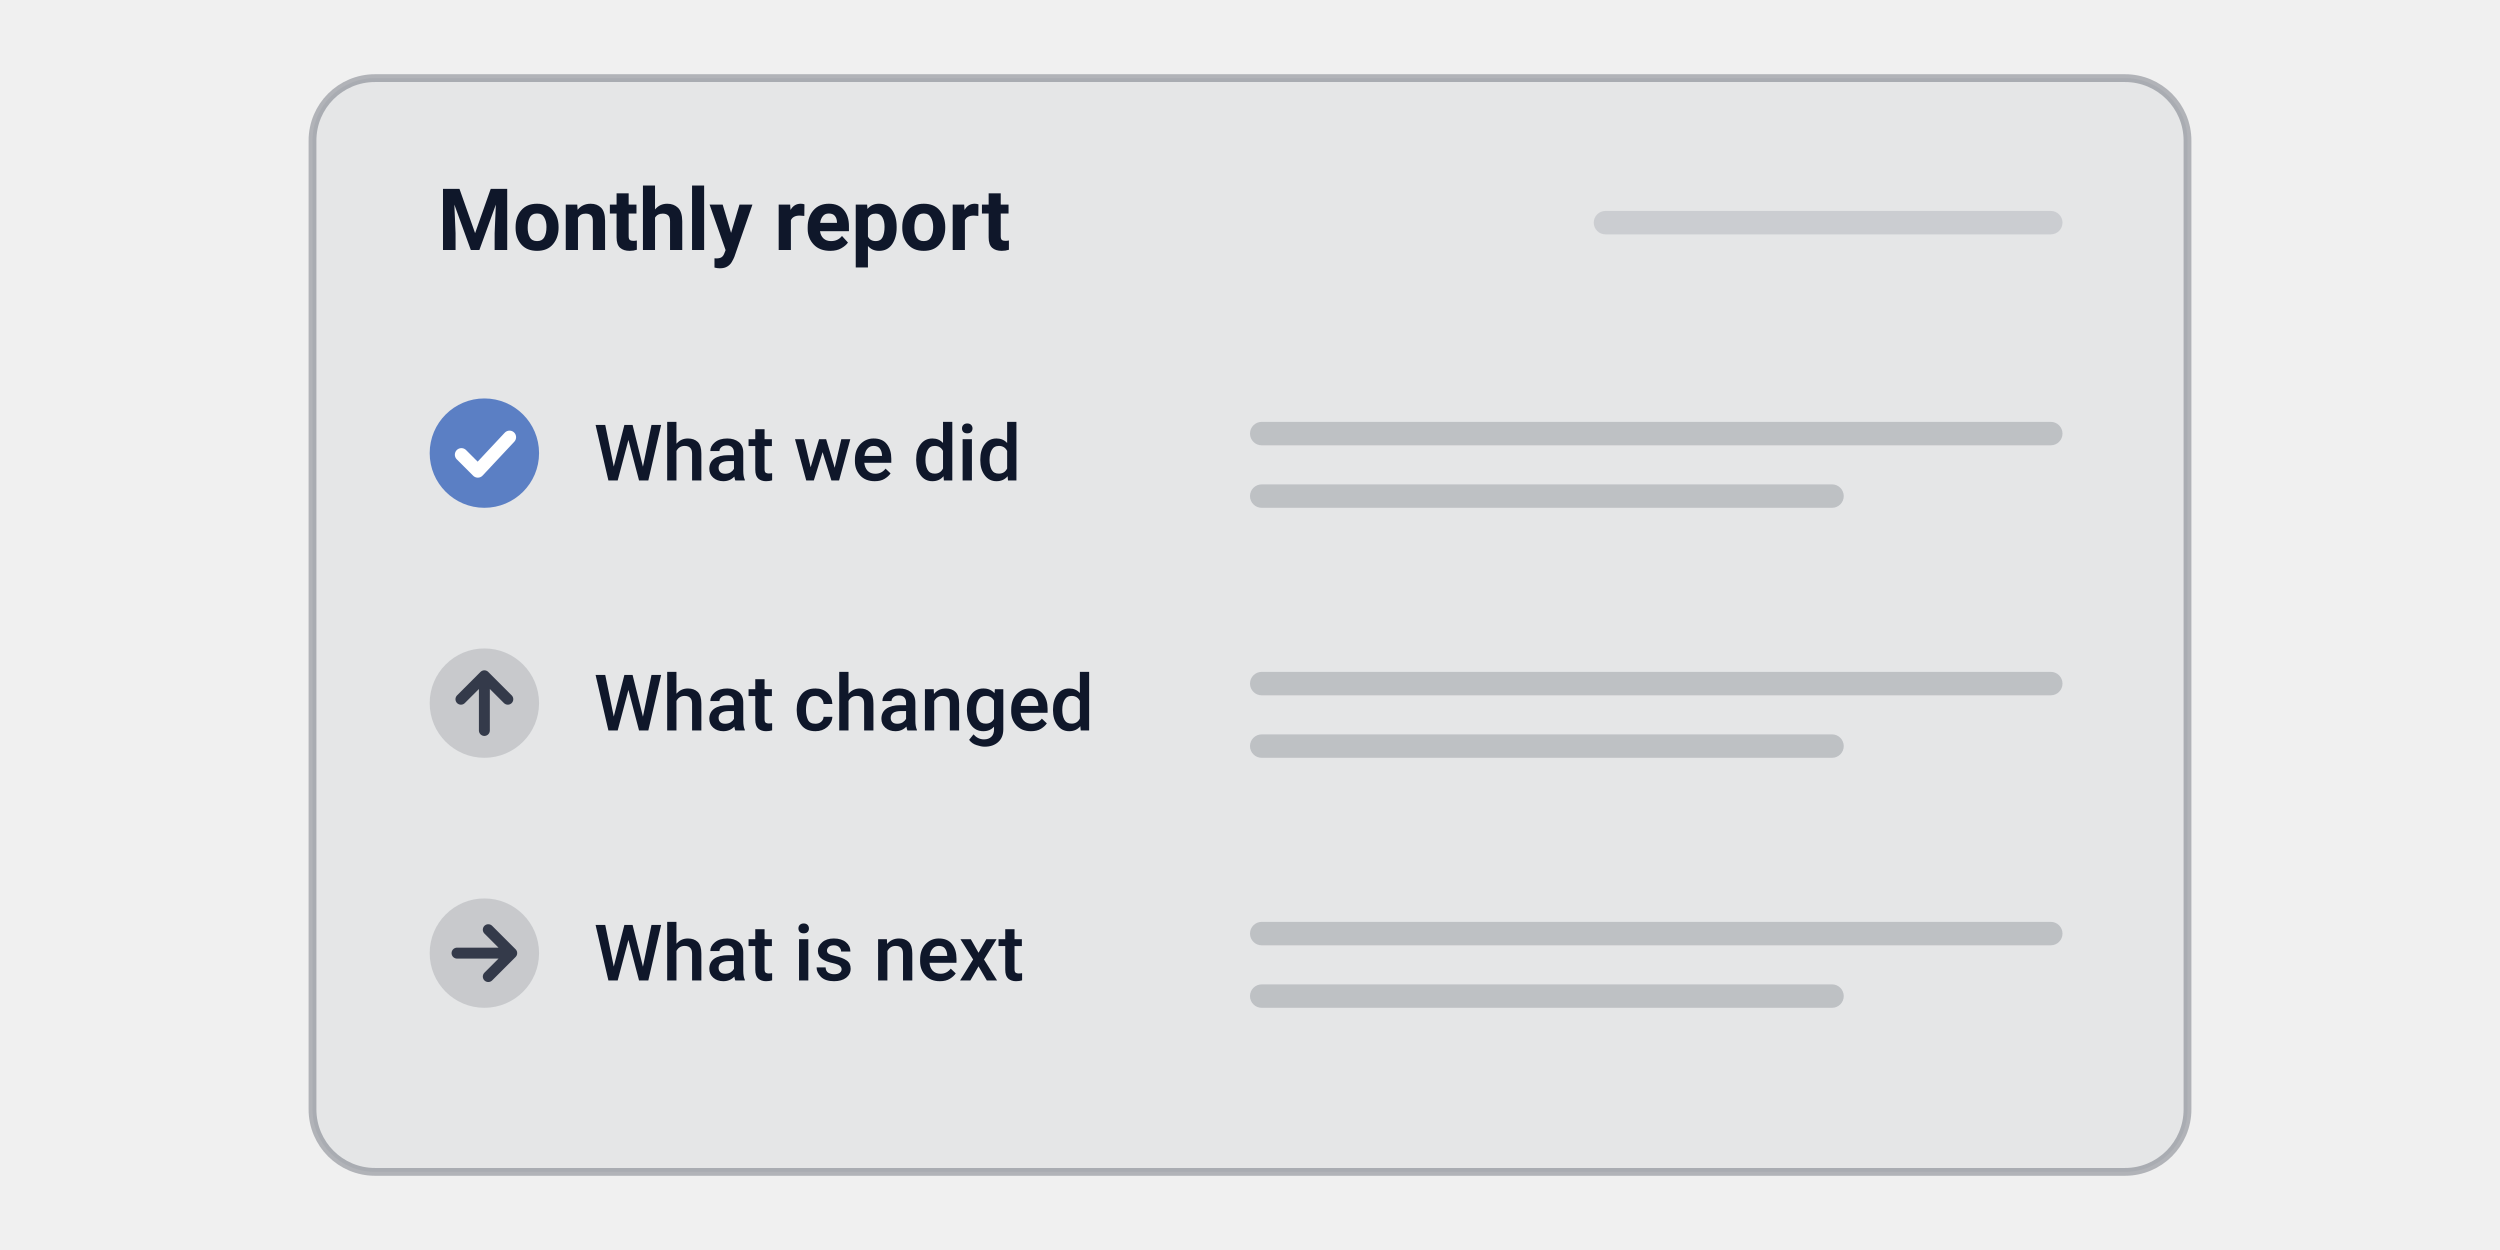
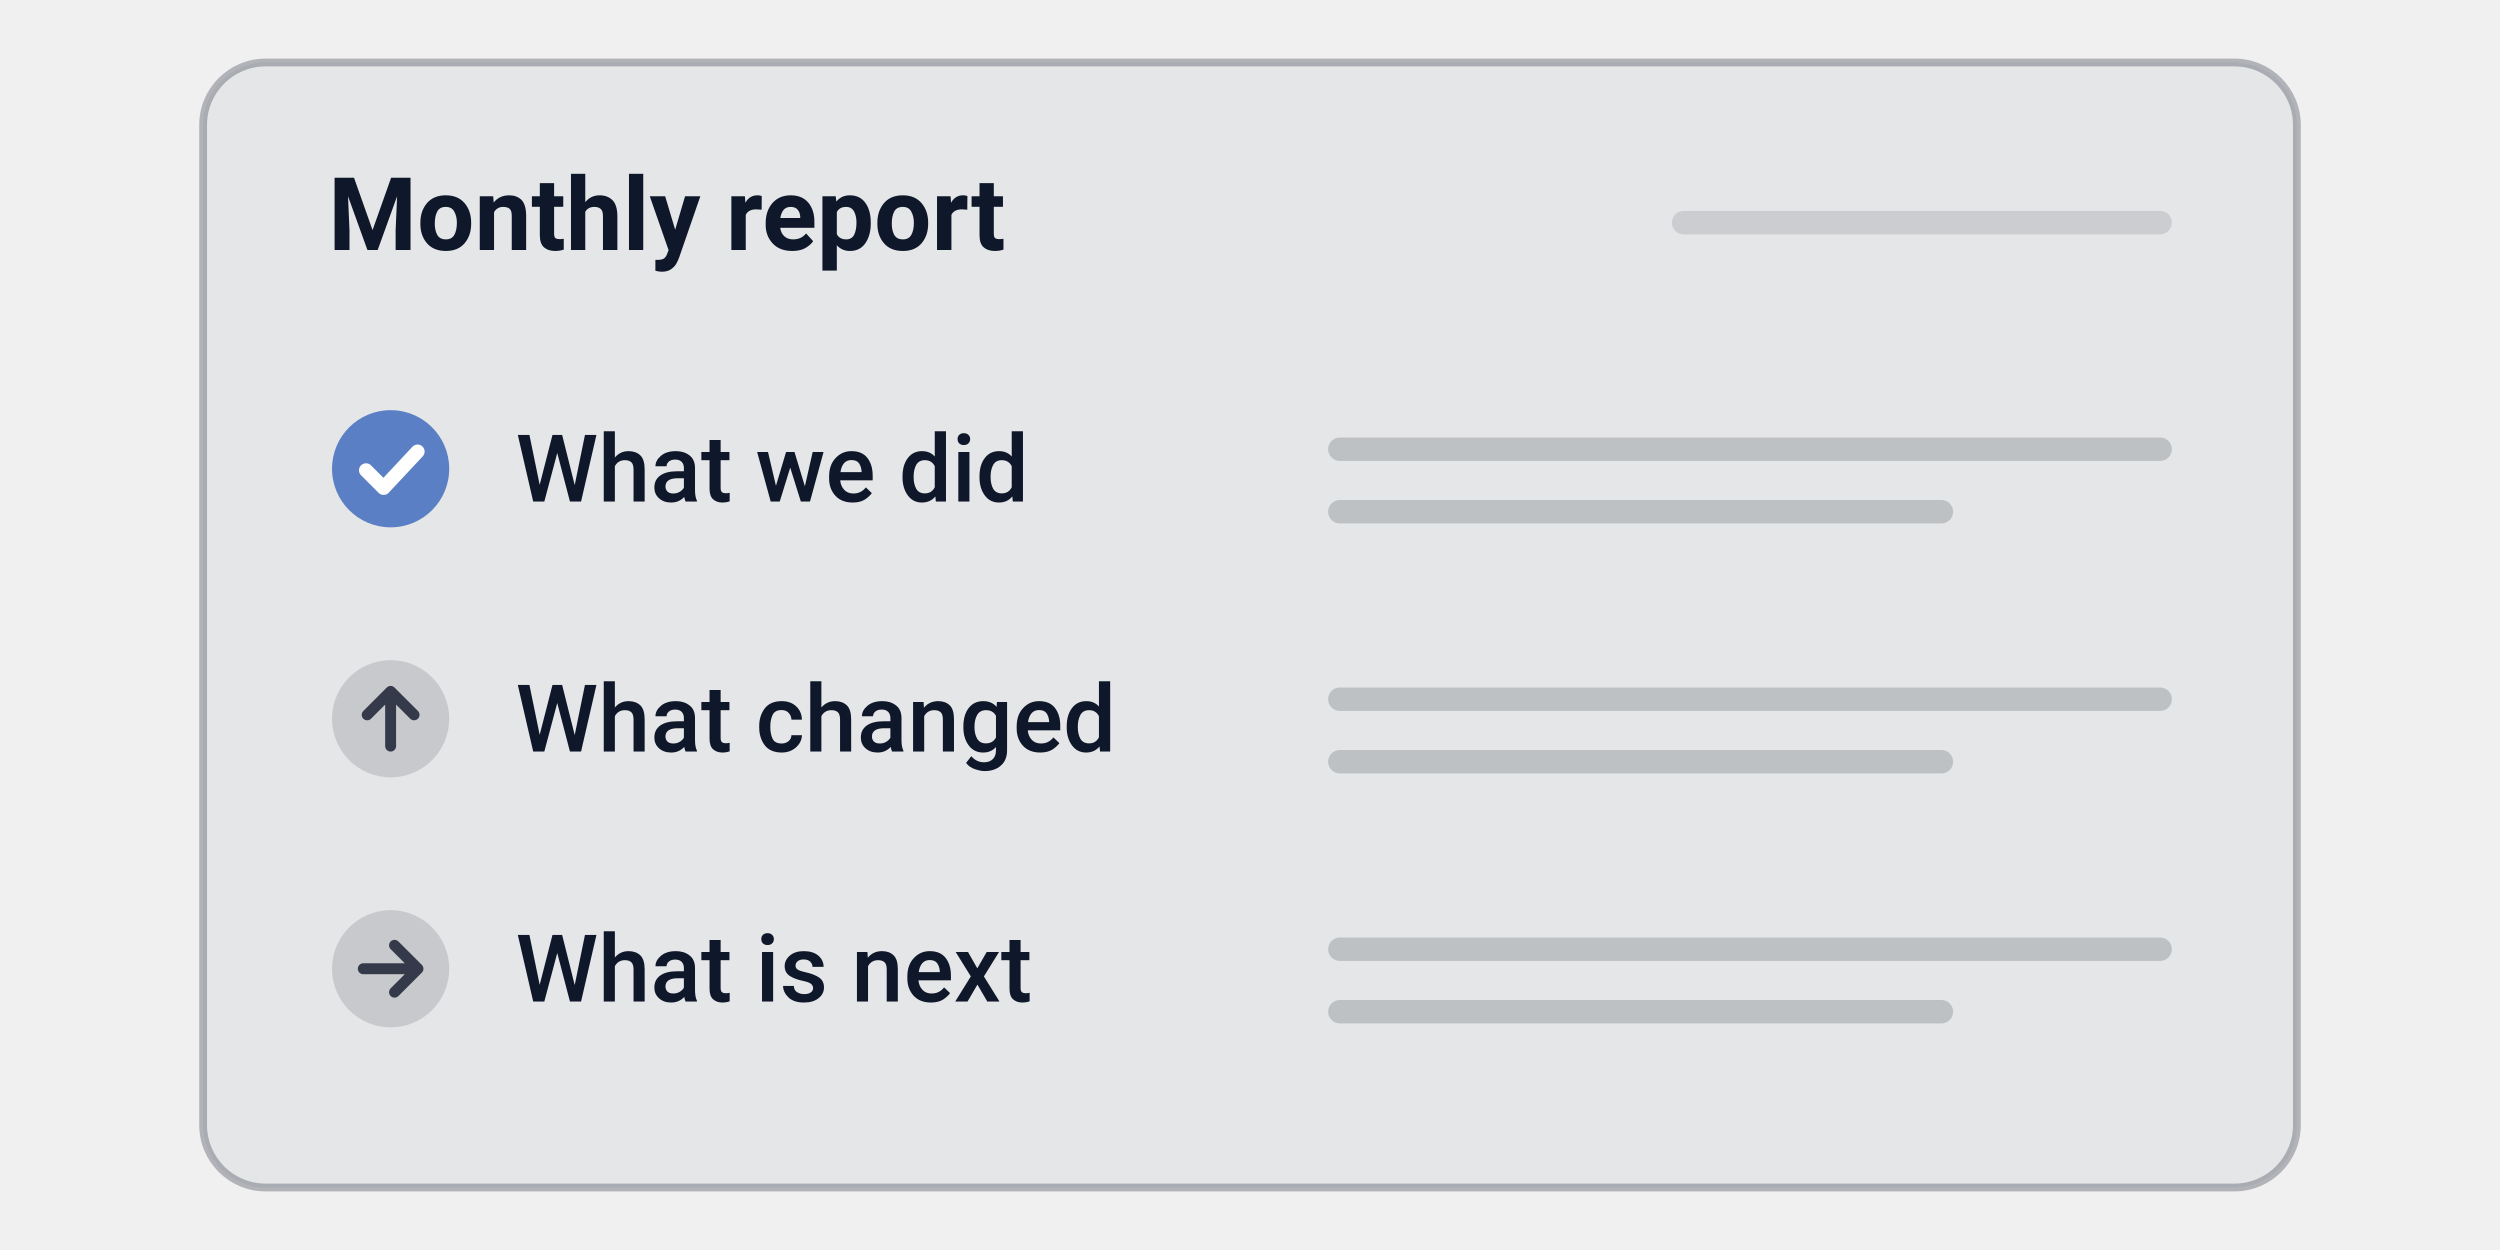
<svg xmlns="http://www.w3.org/2000/svg" width="320" height="160" viewBox="0 0 320 160" fill="none" stroke-linecap="round" stroke-linejoin="round">
-   <rect x="40" y="10" width="240" height="140" rx="8" fill="#0f172a" fill-opacity=".05" stroke="#0f172a" stroke-opacity=".28" />
-   <text x="56" y="32" font-family="ui-sans-serif, system-ui, -apple-system, 'Segoe UI', Roboto, Helvetica, Arial, sans-serif" font-size="11" font-weight="600" fill="#0f172a" text-anchor="start">Monthly report</text>
-   <rect x="204" y="27" width="60" height="3" rx="1.5" fill="#0f172a" fill-opacity="0.12" />
-   <circle cx="62" cy="58" r="7" fill="#5b7fc4" />
-   <path d="M59.06 58.2l2.1 2.1 4.06 -4.34" stroke="#ffffff" stroke-width="1.68" />
-   <text x="76" y="61.5" font-family="ui-sans-serif, system-ui, -apple-system, 'Segoe UI', Roboto, Helvetica, Arial, sans-serif" font-size="10" font-weight="500" fill="#0f172a" text-anchor="start">What we did</text>
-   <rect x="160" y="54" width="104" height="3" rx="1.5" fill="#0f172a" fill-opacity="0.18" />
-   <rect x="160" y="62" width="76" height="3" rx="1.5" fill="#0f172a" fill-opacity="0.18" />
-   <circle cx="62" cy="90" r="7" fill="#0f172a" fill-opacity=".14" />
-   <path d="M62 93.5v-7m-3 3l3-3 3 3" stroke="#0f172a" stroke-opacity=".8" stroke-width="1.4" />
-   <text x="76" y="93.5" font-family="ui-sans-serif, system-ui, -apple-system, 'Segoe UI', Roboto, Helvetica, Arial, sans-serif" font-size="10" font-weight="500" fill="#0f172a" text-anchor="start">What changed</text>
-   <rect x="160" y="86" width="104" height="3" rx="1.5" fill="#0f172a" fill-opacity="0.18" />
-   <rect x="160" y="94" width="76" height="3" rx="1.5" fill="#0f172a" fill-opacity="0.18" />
-   <circle cx="62" cy="122" r="7" fill="#0f172a" fill-opacity=".14" />
-   <path d="M58.5 122h7m-3-3l3 3-3 3" stroke="#0f172a" stroke-opacity=".8" stroke-width="1.4" />
-   <text x="76" y="125.5" font-family="ui-sans-serif, system-ui, -apple-system, 'Segoe UI', Roboto, Helvetica, Arial, sans-serif" font-size="10" font-weight="500" fill="#0f172a" text-anchor="start">What is next</text>
-   <rect x="160" y="118" width="104" height="3" rx="1.5" fill="#0f172a" fill-opacity="0.18" />
-   <rect x="160" y="126" width="76" height="3" rx="1.5" fill="#0f172a" fill-opacity="0.18" />
+   <rect x="26" y="8" width="268" height="144" rx="8" fill="#0f172a" fill-opacity=".05" stroke="#0f172a" stroke-opacity=".28" />
+   <text x="42" y="32" font-family="ui-sans-serif, system-ui, -apple-system, 'Segoe UI', Roboto, Helvetica, Arial, sans-serif" font-size="13" font-weight="600" fill="#0f172a" text-anchor="start">Monthly report</text>
+   <rect x="214" y="27" width="64" height="3" rx="1.5" fill="#0f172a" fill-opacity="0.12" />
+   <circle cx="50" cy="60" r="7.5" fill="#5b7fc4" />
+   <path d="M46.85 60.2l2.25 2.25 4.35 -4.65" stroke="#ffffff" stroke-width="1.8" />
+   <text x="66" y="64.2" font-family="ui-sans-serif, system-ui, -apple-system, 'Segoe UI', Roboto, Helvetica, Arial, sans-serif" font-size="12" font-weight="500" fill="#0f172a" text-anchor="start">What we did</text>
+   <rect x="170" y="56" width="108" height="3" rx="1.5" fill="#0f172a" fill-opacity="0.18" />
+   <rect x="170" y="64" width="80" height="3" rx="1.5" fill="#0f172a" fill-opacity="0.18" />
+   <circle cx="50" cy="92" r="7.5" fill="#0f172a" fill-opacity=".14" />
+   <path d="M50 95.5v-7m-3 3l3-3 3 3" stroke="#0f172a" stroke-opacity=".8" stroke-width="1.4" />
+   <text x="66" y="96.2" font-family="ui-sans-serif, system-ui, -apple-system, 'Segoe UI', Roboto, Helvetica, Arial, sans-serif" font-size="12" font-weight="500" fill="#0f172a" text-anchor="start">What changed</text>
+   <rect x="170" y="88" width="108" height="3" rx="1.5" fill="#0f172a" fill-opacity="0.18" />
+   <rect x="170" y="96" width="80" height="3" rx="1.5" fill="#0f172a" fill-opacity="0.18" />
+   <circle cx="50" cy="124" r="7.5" fill="#0f172a" fill-opacity=".14" />
+   <path d="M46.5 124h7m-3-3l3 3-3 3" stroke="#0f172a" stroke-opacity=".8" stroke-width="1.4" />
+   <text x="66" y="128.2" font-family="ui-sans-serif, system-ui, -apple-system, 'Segoe UI', Roboto, Helvetica, Arial, sans-serif" font-size="12" font-weight="500" fill="#0f172a" text-anchor="start">What is next</text>
+   <rect x="170" y="120" width="108" height="3" rx="1.5" fill="#0f172a" fill-opacity="0.18" />
+   <rect x="170" y="128" width="80" height="3" rx="1.5" fill="#0f172a" fill-opacity="0.18" />
</svg>
